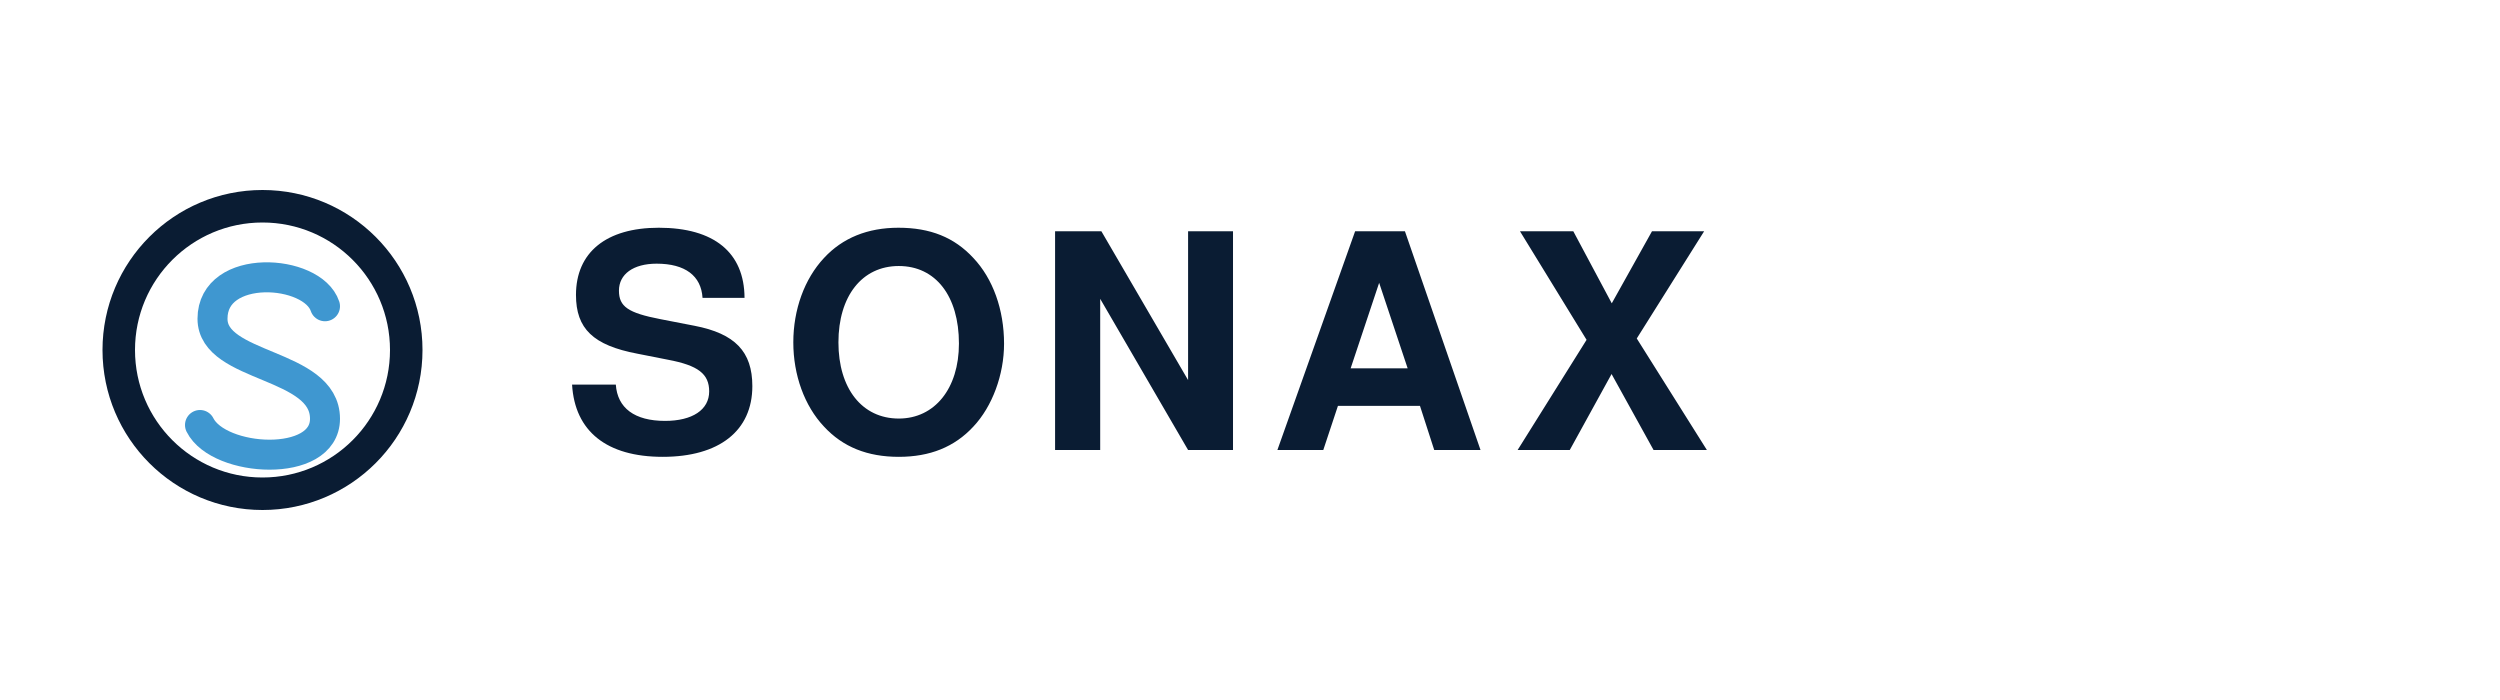
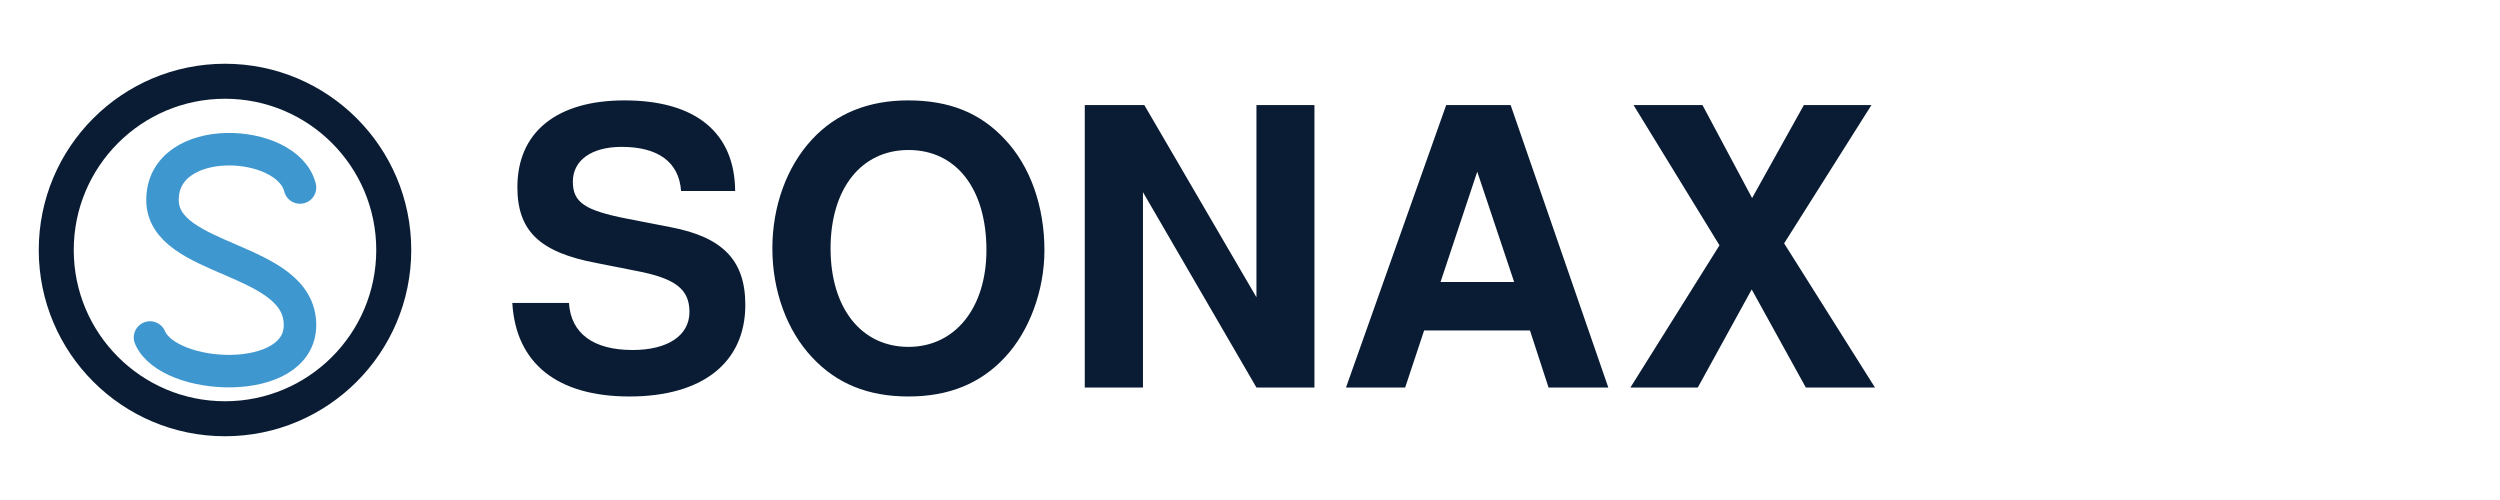
- <svg xmlns="http://www.w3.org/2000/svg" viewBox="0 0 200 56" width="200" height="56" role="img" aria-label="SONAX">
-   <circle cx="21" cy="28" r="11.5" fill="none" stroke="#0a1c33" stroke-width="2.6" />
-   <path d="M26 24.5 C25 21.5 17 21 17 25.5 C17 29.5 26 29 26 33.5 C26 37.5 17.5 37 16 34" fill="none" stroke="#3f97d0" stroke-width="2.4" stroke-linecap="round" />
-   <text x="45" y="36" font-family="'Helvetica Neue',Helvetica,Arial,'Liberation Sans',sans-serif" font-size="24" font-weight="800" letter-spacing="1.6" fill="#0a1c33" textLength="148" lengthAdjust="spacingAndGlyphs" text-anchor="start">SONAX</text>
+ <svg xmlns="http://www.w3.org/2000/svg" viewBox="0 0 200 40" width="200" height="40" role="img" aria-label="SONAX">
+   <circle cx="18" cy="20" r="13.5" fill="none" stroke="#0a1c33" stroke-width="2.8" />
+   <path d="M24 15 C23 11 13 10.5 13 16 C13 21 24 20.5 24 26 C24 31 13.5 30.5 12 27" fill="none" stroke="#3f97d0" stroke-width="2.6" stroke-linecap="round" />
+   <text x="40" y="31" font-family="'Helvetica Neue',Helvetica,Arial,'Liberation Sans',sans-serif" font-size="31" font-weight="800" fill="#0a1c33" textLength="158" lengthAdjust="spacingAndGlyphs" text-anchor="start">SONAX</text>
</svg>
